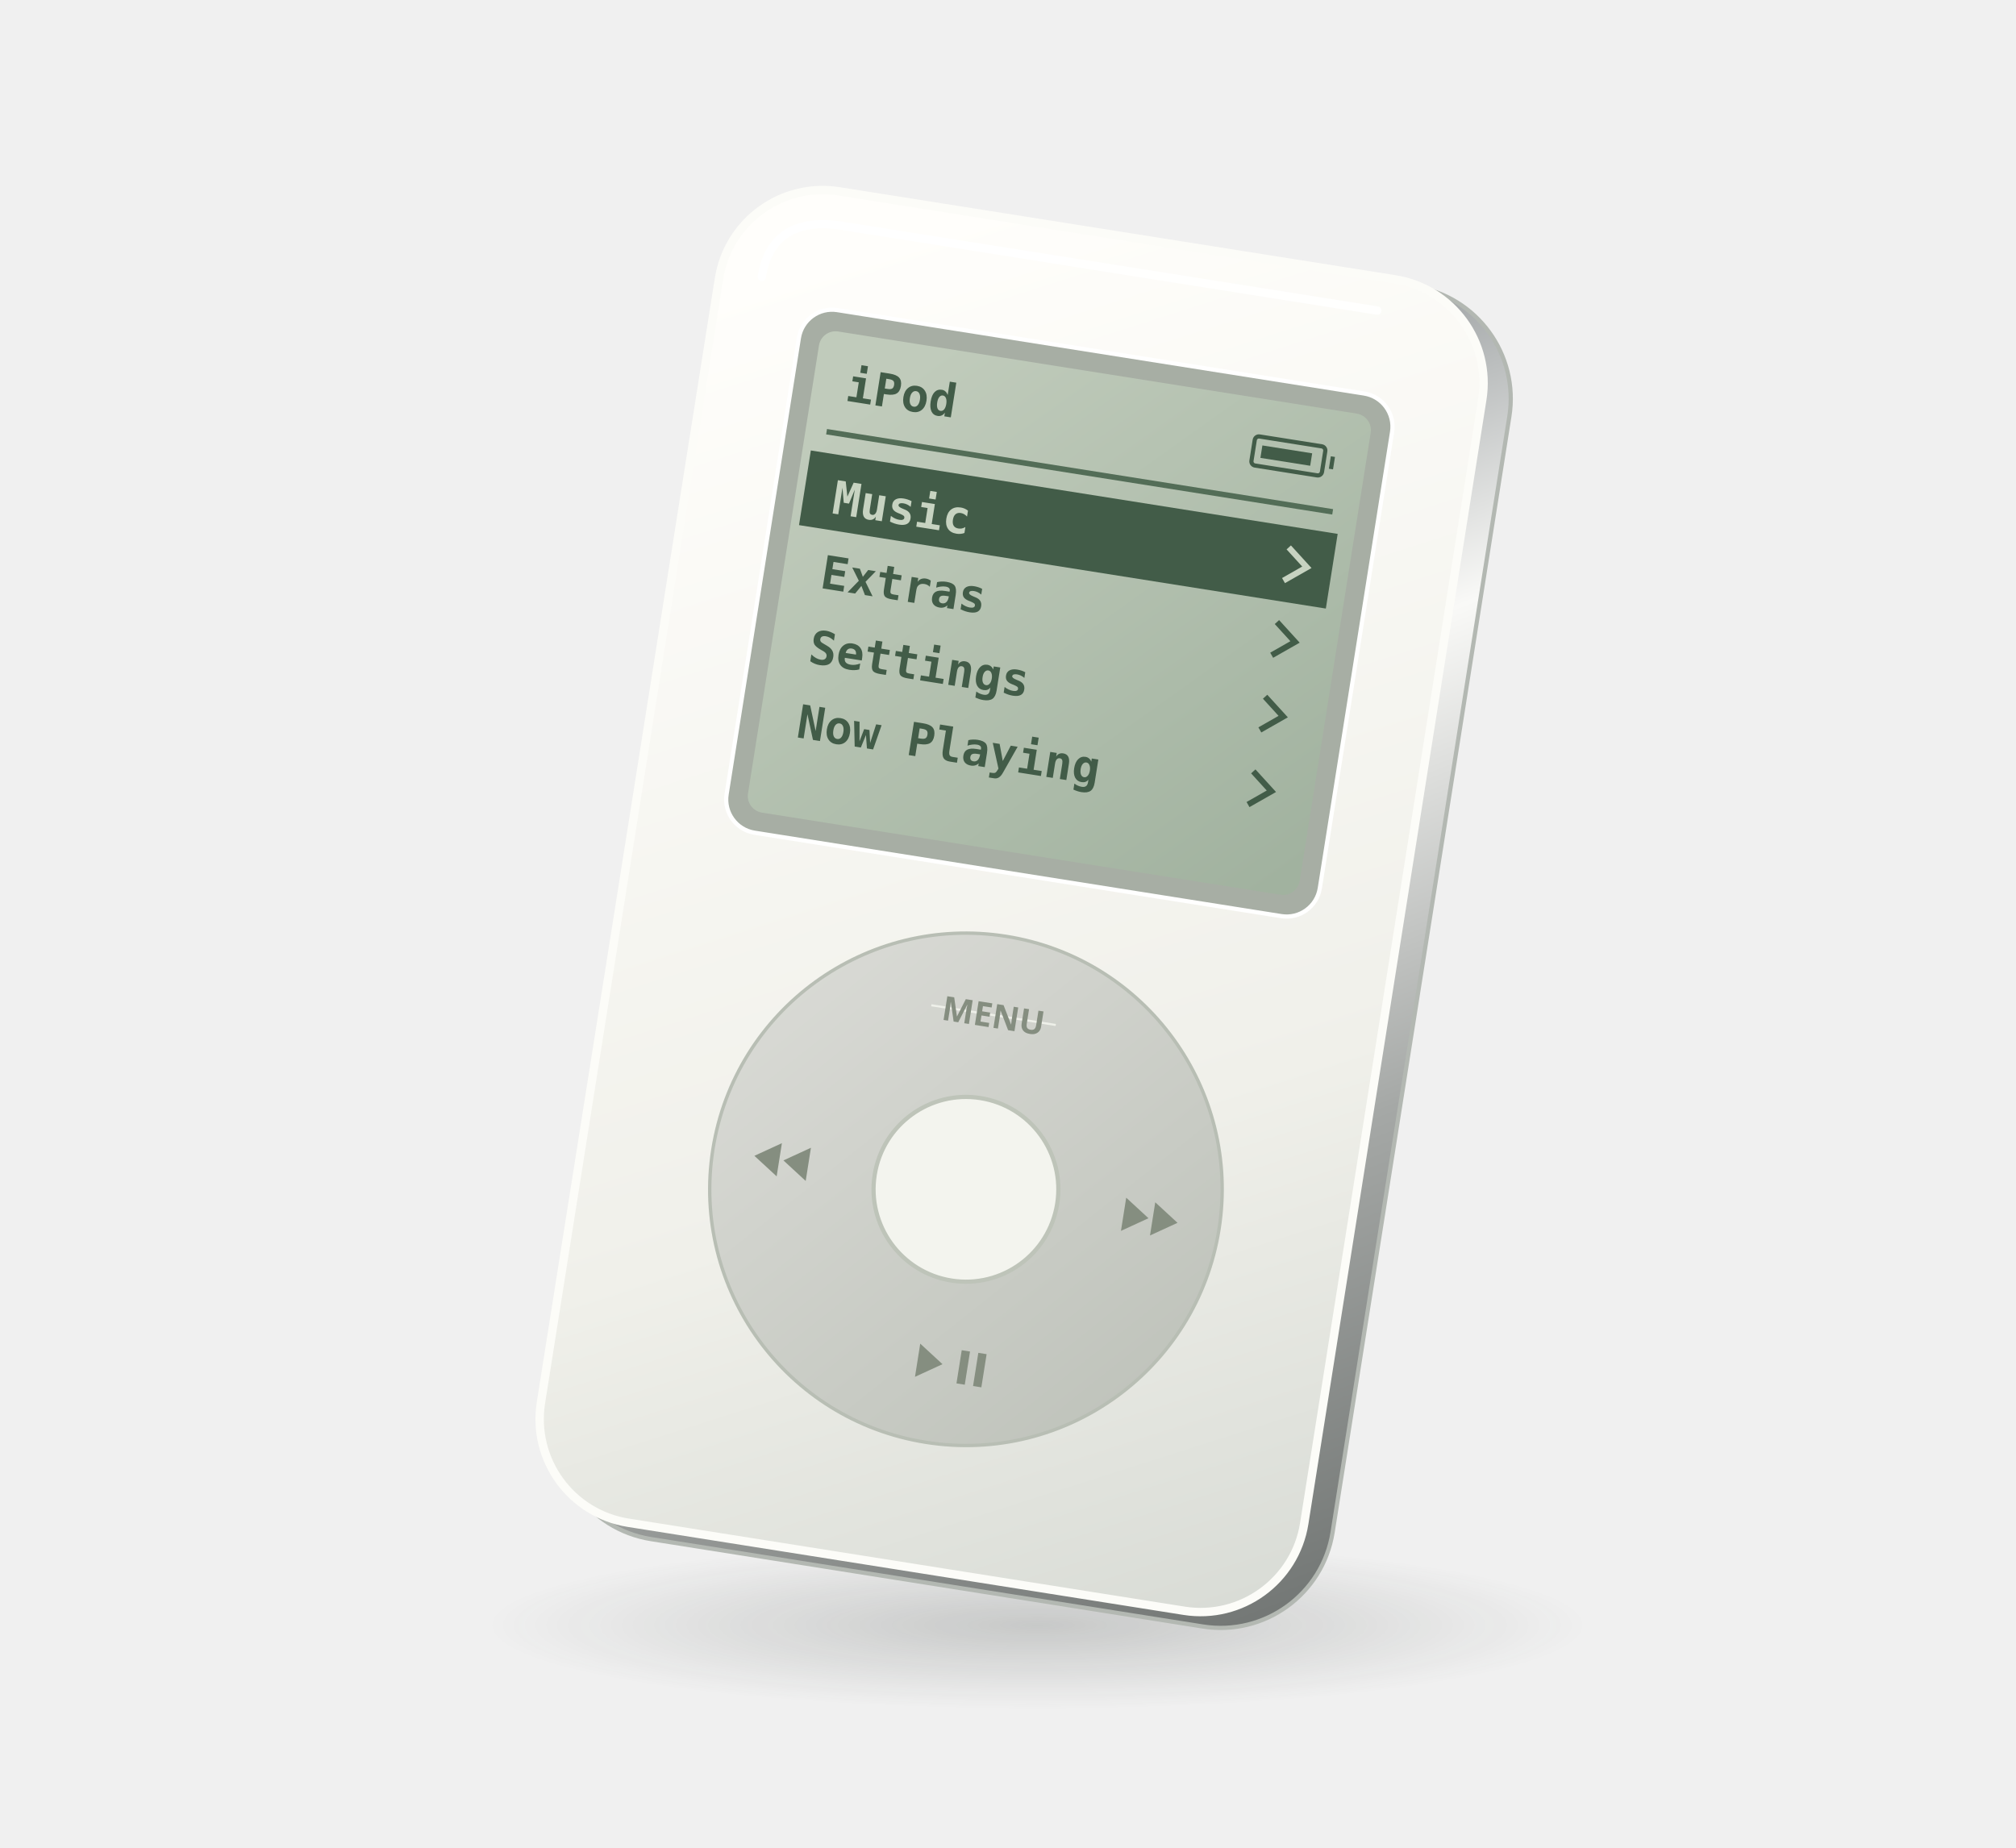
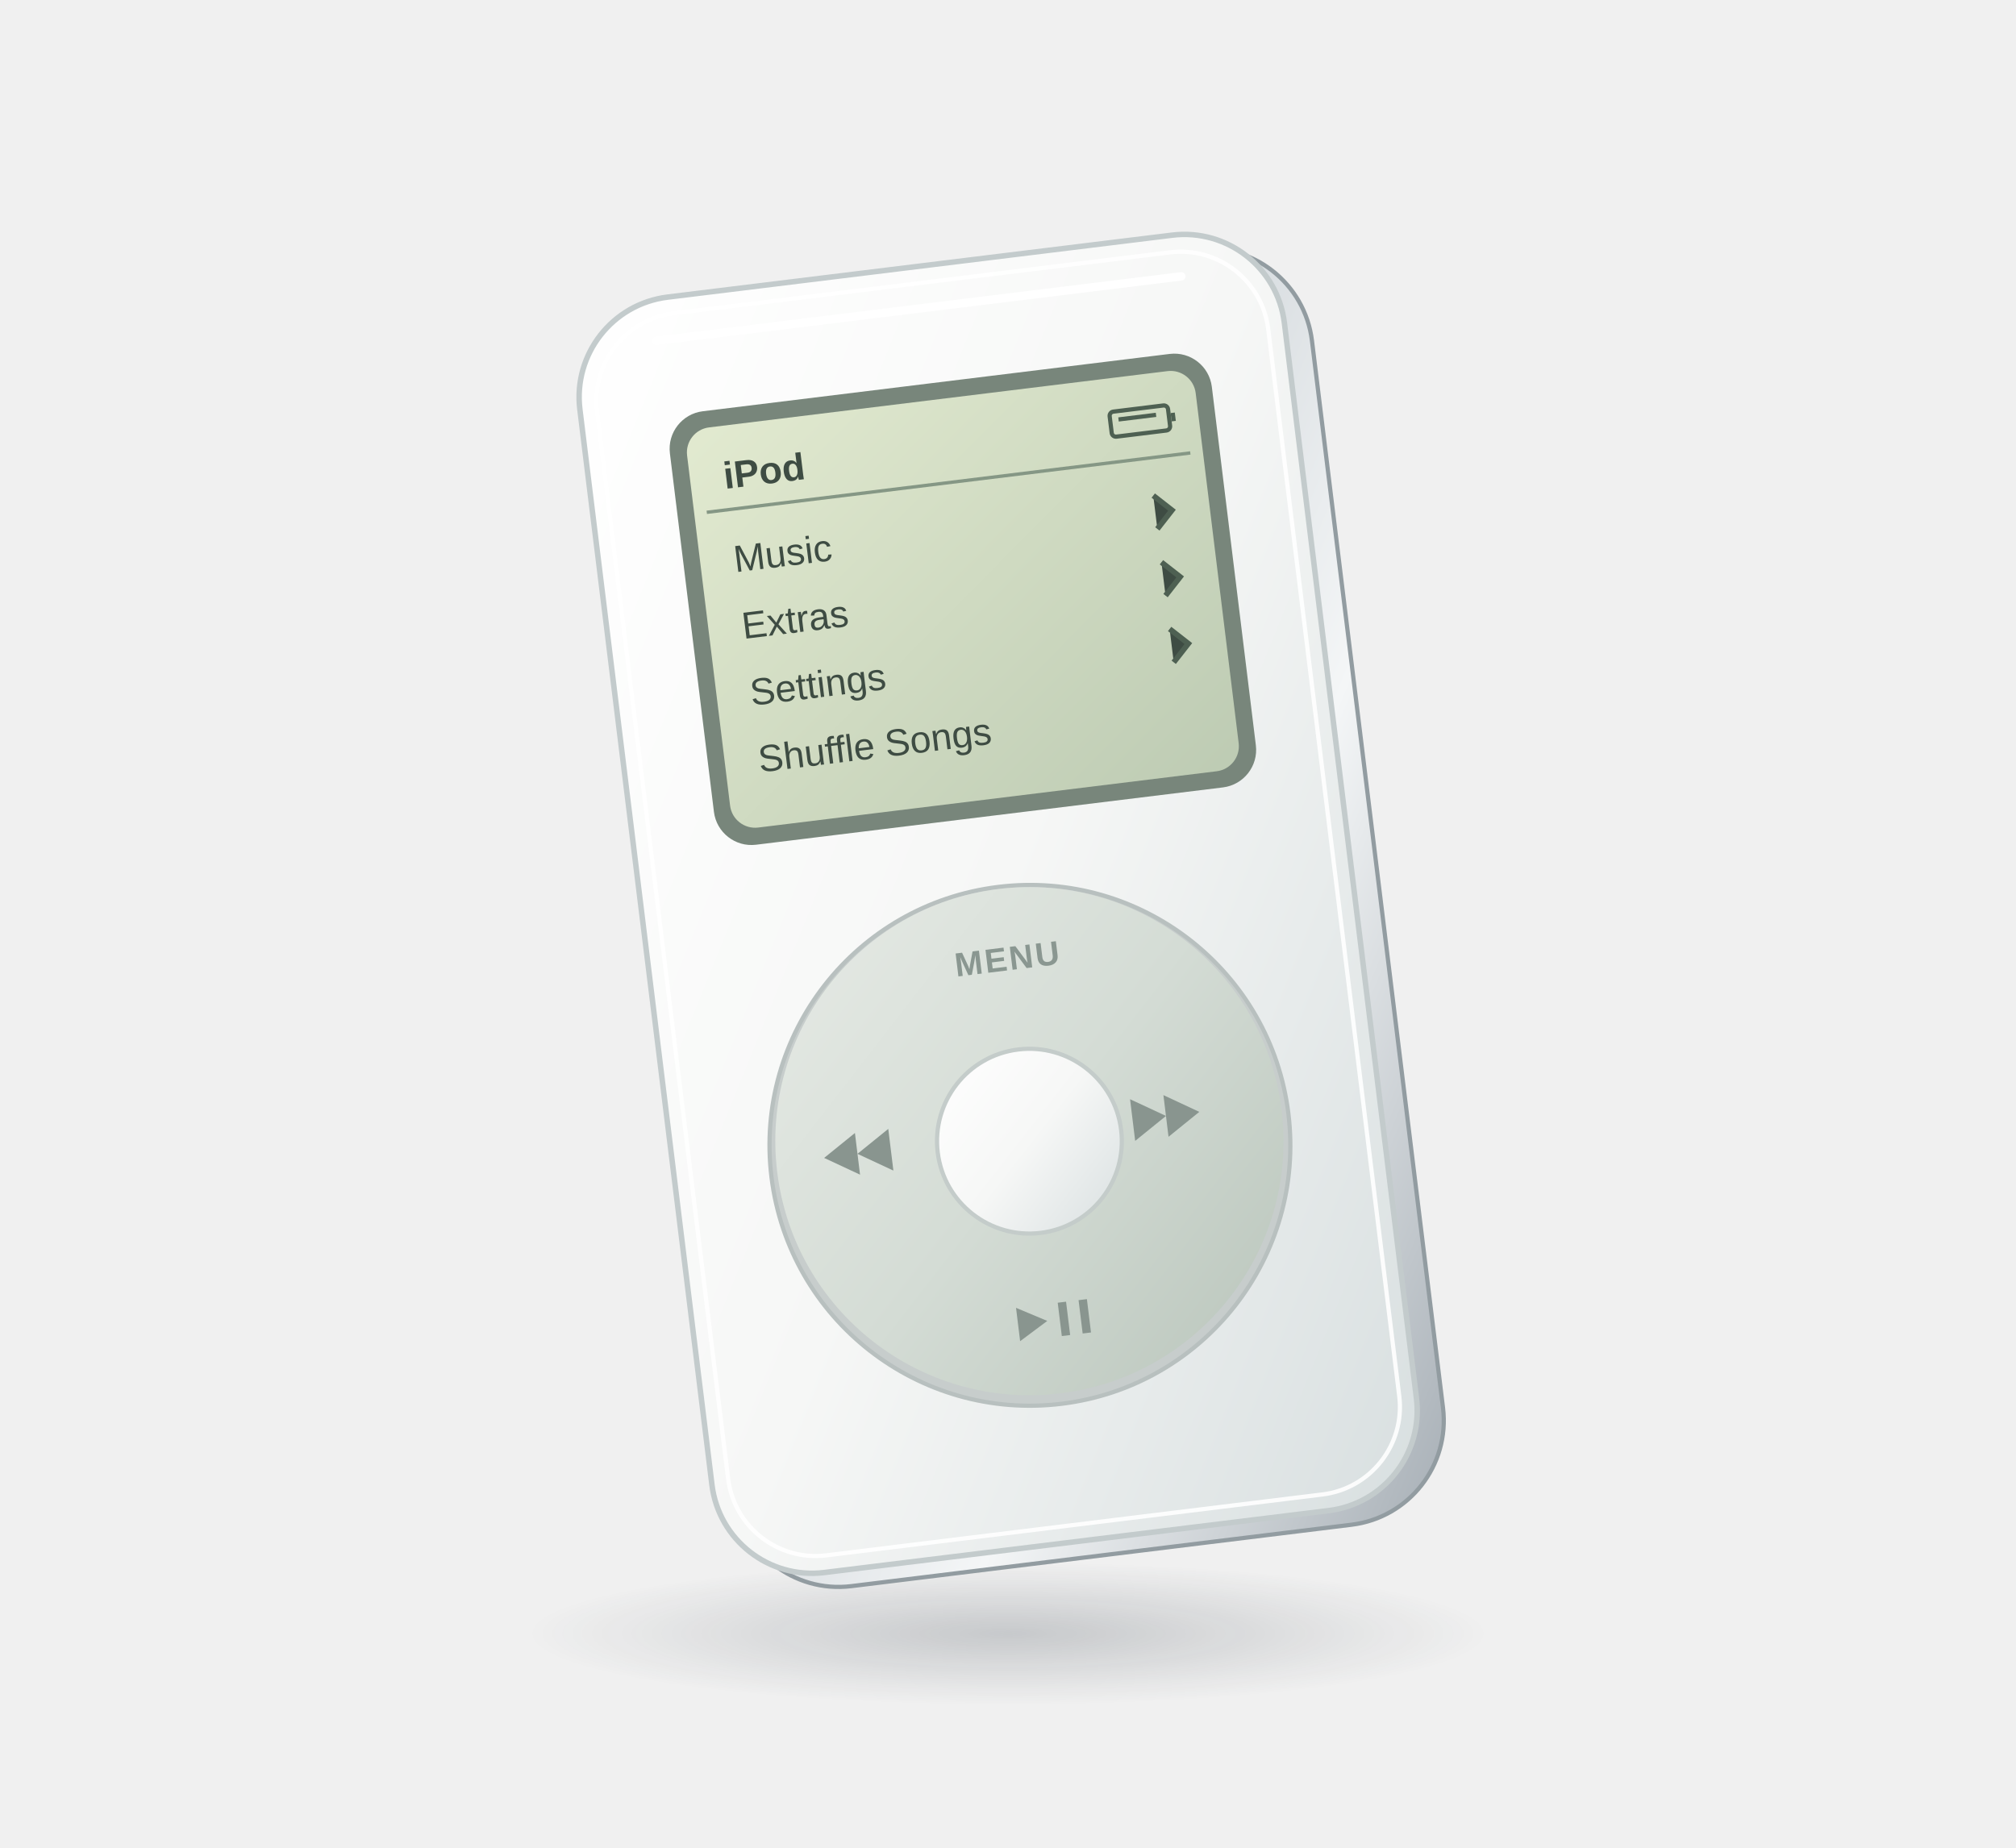
- <svg xmlns="http://www.w3.org/2000/svg" viewBox="0 0 480 440" fill="none">
+ <svg xmlns="http://www.w3.org/2000/svg" viewBox="0 0 480 440" fill="none" role="img" aria-labelledby="title">
  <defs>
-     <linearGradient id="edge" x1="168" y1="61" x2="344" y2="367" gradientUnits="userSpaceOnUse">
-       <stop stop-color="#e3e4e4" />
-       <stop offset=".2" stop-color="#a3a7a8" />
-       <stop offset=".4" stop-color="#f9f9f7" />
-       <stop offset=".7" stop-color="#a5a8a6" />
-       <stop offset="1" stop-color="#727674" />
+     <linearGradient id="silver" x1="0%" y1="0%" x2="100%" y2="100%">
+       <stop offset="0.000" stop-color="#f9faf9" />
+       <stop offset="0.333" stop-color="#c4cbd0" />
+       <stop offset="0.667" stop-color="#f4f6f7" />
+       <stop offset="1.000" stop-color="#a6aeb5" />
    </linearGradient>
-     <linearGradient id="body" x1="170" y1="70" x2="321" y2="370" gradientUnits="userSpaceOnUse">
-       <stop stop-color="#fffefb" />
-       <stop offset=".65" stop-color="#f0f0ea" />
-       <stop offset="1" stop-color="#d9dcd6" />
+     <linearGradient id="white" x1="0%" y1="0%" x2="100%" y2="100%">
+       <stop offset="0.000" stop-color="#ffffff" />
+       <stop offset="0.500" stop-color="#f6f7f6" />
+       <stop offset="1.000" stop-color="#d8dfe0" />
    </linearGradient>
-     <linearGradient id="lcd" x1="188" y1="102" x2="293" y2="209" gradientUnits="userSpaceOnUse">
-       <stop stop-color="#c0cbbb" />
-       <stop offset="1" stop-color="#a1b29f" />
+     <linearGradient id="glass" x1="0%" y1="0%" x2="100%" y2="100%">
+       <stop offset="0.000" stop-color="#353b42" />
+       <stop offset="0.500" stop-color="#11161d" />
+       <stop offset="1.000" stop-color="#252c36" />
    </linearGradient>
-     <linearGradient id="wheel" x1="190" y1="238" x2="290" y2="330" gradientUnits="userSpaceOnUse">
-       <stop stop-color="#d9dad5" />
-       <stop offset="1" stop-color="#bfc3bb" />
+     <linearGradient id="shine" x1="0%" y1="0%" x2="100%" y2="100%">
+       <stop offset="0.000" stop-color="#ffffff" />
+       <stop offset="1.000" stop-color="#ffffff00" />
    </linearGradient>
-     <radialGradient id="shadow">
-       <stop stop-color="#252c28" stop-opacity=".2" />
-       <stop offset="1" stop-color="#252c28" stop-opacity="0" />
+     <radialGradient id="ground">
+       <stop stop-color="#18232f" stop-opacity=".19" />
+       <stop offset="1" stop-color="#18232f" stop-opacity="0" />
    </radialGradient>
+     <linearGradient id="lcd" x1="0%" y1="0%" x2="100%" y2="100%">
+       <stop offset="0.000" stop-color="#e2ead0" />
+       <stop offset="1.000" stop-color="#bdcbb3" />
+     </linearGradient>
+     <linearGradient id="wheel" x1="0%" y1="0%" x2="100%" y2="100%">
+       <stop offset="0.000" stop-color="#e7ebe6" />
+       <stop offset="0.500" stop-color="#d4dcd5" />
+       <stop offset="1.000" stop-color="#b8c4ba" />
+     </linearGradient>
  </defs>
-   <ellipse cx="247" cy="387" rx="130" ry="20" fill="url(#shadow)" />
-   <g transform="rotate(9 240 220)">
-     <rect x="152" y="55" width="187" height="323" rx="27" fill="url(#edge)" stroke="#b3b8b2" />
-     <rect x="148" y="54" width="184" height="321" rx="25" fill="url(#body)" stroke="#fcfcf8" stroke-width="2" />
-     <rect x="169" y="82" width="143" height="126" rx="8" fill="#a7aea4" stroke="#fff" />
-     <rect x="174" y="87" width="133" height="116" rx="4" fill="url(#lcd)" />
-     <path d="M179 111h122" stroke="#536d57" stroke-width="1.3" />
-     <g fill="#425c48" font-family="monospace" font-size="11" font-weight="bold">
-       <text x="182" y="103">iPod</text>
-       <text x="183" y="130">Music</text>
-       <text x="183" y="148">Extras</text>
-       <text x="183" y="166">Settings</text>
-       <text x="183" y="184">Now Playing</text>
+   <ellipse cx="240" cy="389" rx="115" ry="17" fill="url(#ground)" />
+   <g transform="rotate(-7 240 222)">
+     <rect x="159" y="66" width="170" height="306" rx="25" fill="url(#silver)" stroke="#929ca1" />
+     <rect x="154" y="62" width="169" height="306" rx="24" fill="url(#white)" stroke="#c3cbcc" stroke-width="1.3" />
+     <rect x="158" y="66" width="161" height="298" rx="21" stroke="#ffffff" stroke-opacity=".9" />
+     <rect x="174" y="90" width="130" height="104" rx="9" fill="#78867b" />
+     <rect x="178" y="94" width="122" height="96" rx="6" fill="url(#lcd)" />
+     <g fill="#3e4c43" font-family="Arial,sans-serif">
+       <text x="186" y="109" font-size="9" font-weight="bold">iPod</text>
+       <path d="M181 114h116" stroke="#859785" stroke-width=".8" />
+       <text x="186" y="129" font-size="9">Music</text>
+       <text x="186" y="145" font-size="9">Extras</text>
+       <text x="186" y="161" font-size="9">Settings</text>
+       <text x="186" y="177" font-size="9">Shuffle Songs</text>
+       <path d="m287 123 4 4-4 4m0 8 4 4-4 4m0 8 4 4-4 4" stroke="#4e6052" stroke-width="1.3" />
+       <rect x="279" y="102" width="14" height="6" rx="1" stroke="#4e6052" fill="none" />
+       <path d="M281 104h9m4 0v2" stroke="#4e6052" />
    </g>
-     <path d="m292 121 5 4-5 4m0 10 5 4-5 4m0 10 5 4-5 4m0 10 5 4-5 4" stroke="#425c48" stroke-width="1.4" />
-     <rect x="280" y="96" width="17" height="7" rx="1" stroke="#425c48" />
-     <path d="M299 98v3" stroke="#425c48" />
-     <path d="M282 98h12v3h-12z" fill="#425c48" />
-     <path d="M176 116h127v18H176z" fill="#425c48" />
-     <text x="183" y="130" fill="#c7d3c1" font-family="monospace" font-size="11" font-weight="bold">Music</text>
-     <path d="m292 121 5 4-5 4" stroke="#c7d3c1" stroke-width="1.4" />
-     <circle cx="240" cy="284" r="61" fill="url(#wheel)" stroke="#b8beb4" stroke-width=".8" />
-     <circle cx="240" cy="284" r="22" fill="#f3f4ee" stroke="#bec4b9" />
-     <path d="M225 242h30" stroke="#eef0e9" stroke-width=".5" />
-     <text x="240" y="245" text-anchor="middle" fill="#858e80" font-family="sans-serif" font-size="8" font-weight="bold">MENU</text>
-     <g fill="#858e80">
-       <path d="m285 280 6 4-6 4v-8Zm-7 0 6 4-6 4v-8Zm-83 0-6 4 6 4v-8Zm7 0-6 4 6 4v-8Zm33 42 6 4-6 4v-8Z" />
-       <path d="M245 322h2v8h-2zm4 0h2v8h-2z" />
+     <circle cx="239" cy="273" r="62" fill="#c7cdcc" stroke="#b8c0bf" />
+     <circle cx="239" cy="272" r="60.5" fill="url(#wheel)" />
+     <circle cx="239" cy="272" r="22" fill="url(#white)" stroke="#c4ccca" />
+     <text x="239" y="231" text-anchor="middle" font-family="Arial,sans-serif" font-size="8" font-weight="bold" letter-spacing=".5" fill="#8a9791">MENU</text>
+     <g fill="#89958f">
+       <path d="m190 270 8-5v10Zm8 0 8-5v10Zm74 0-8-5v10Zm8 0-8-5v10Zm-49 41 7 4-7 4Z" />
+       <path d="M241 311h2v8h-2zm5 0h2v8h-2z" />
    </g>
-     <path d="M158 77c0-10 6-15 17-15h129" stroke="white" stroke-opacity=".9" stroke-width="2" stroke-linecap="round" />
+     <path d="M174 72h126" stroke="#ffffff" stroke-width="2" stroke-linecap="round" />
  </g>
</svg>
